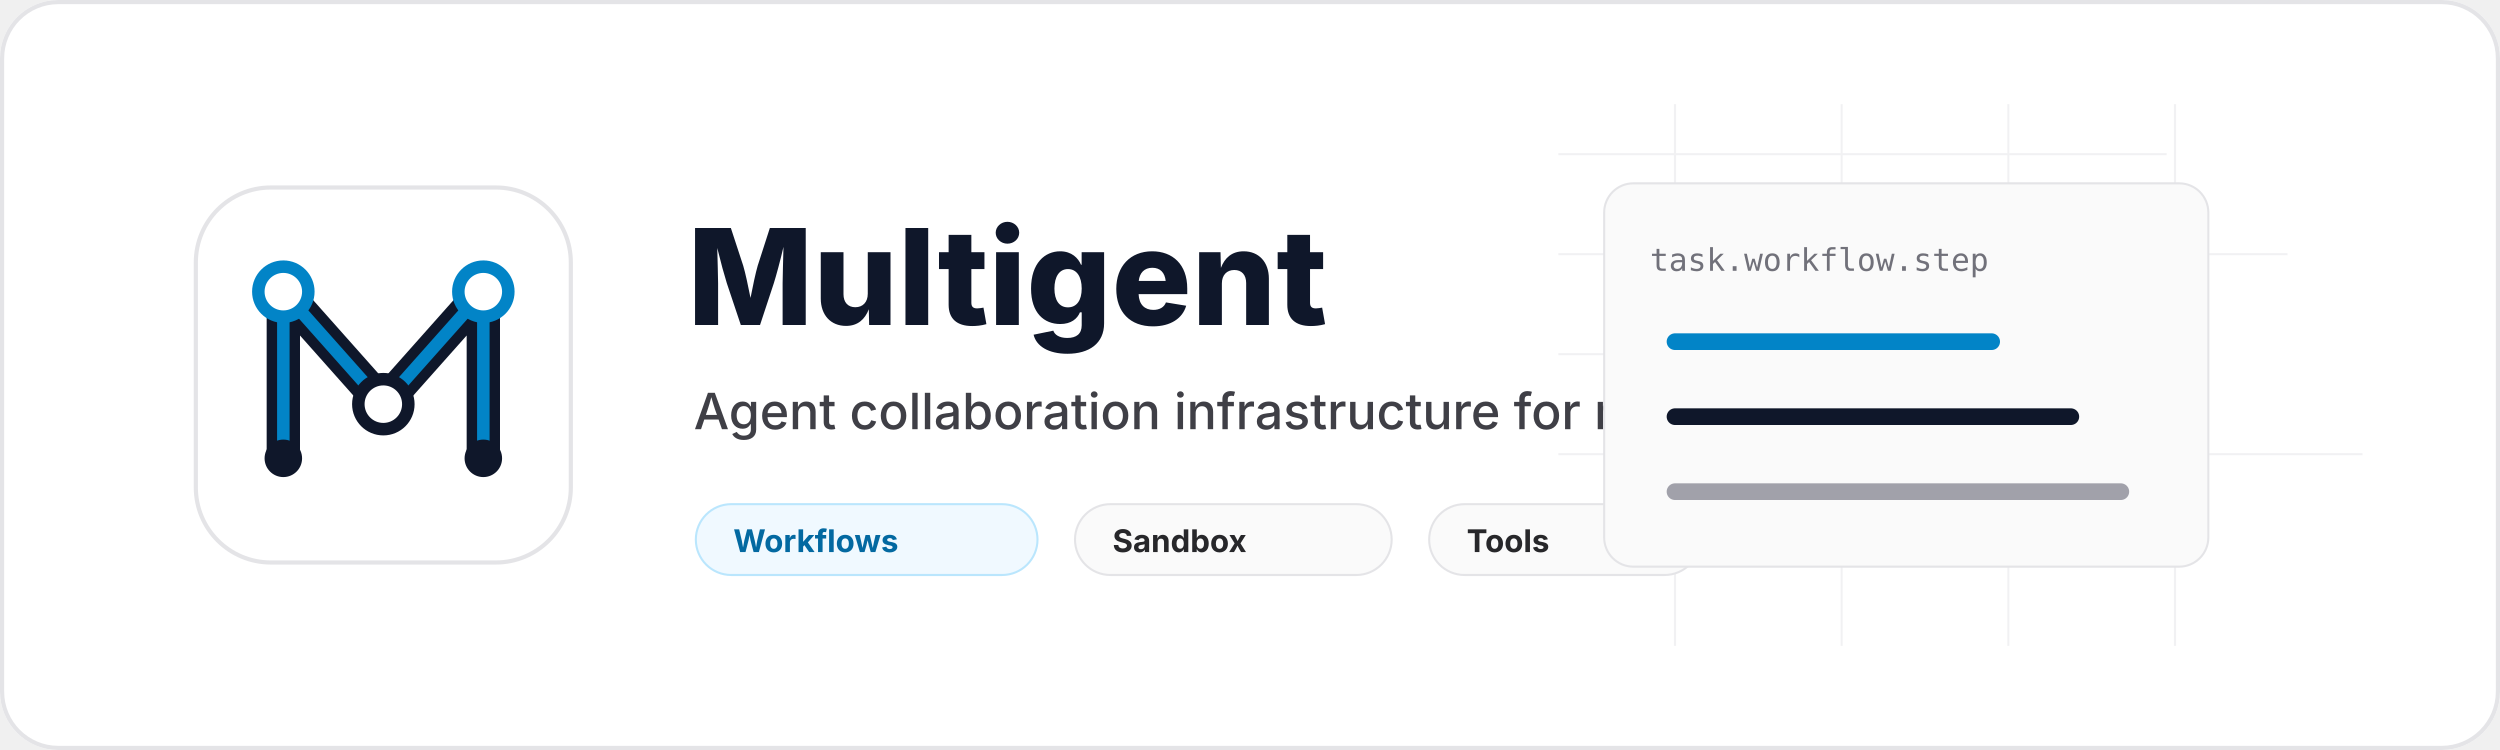
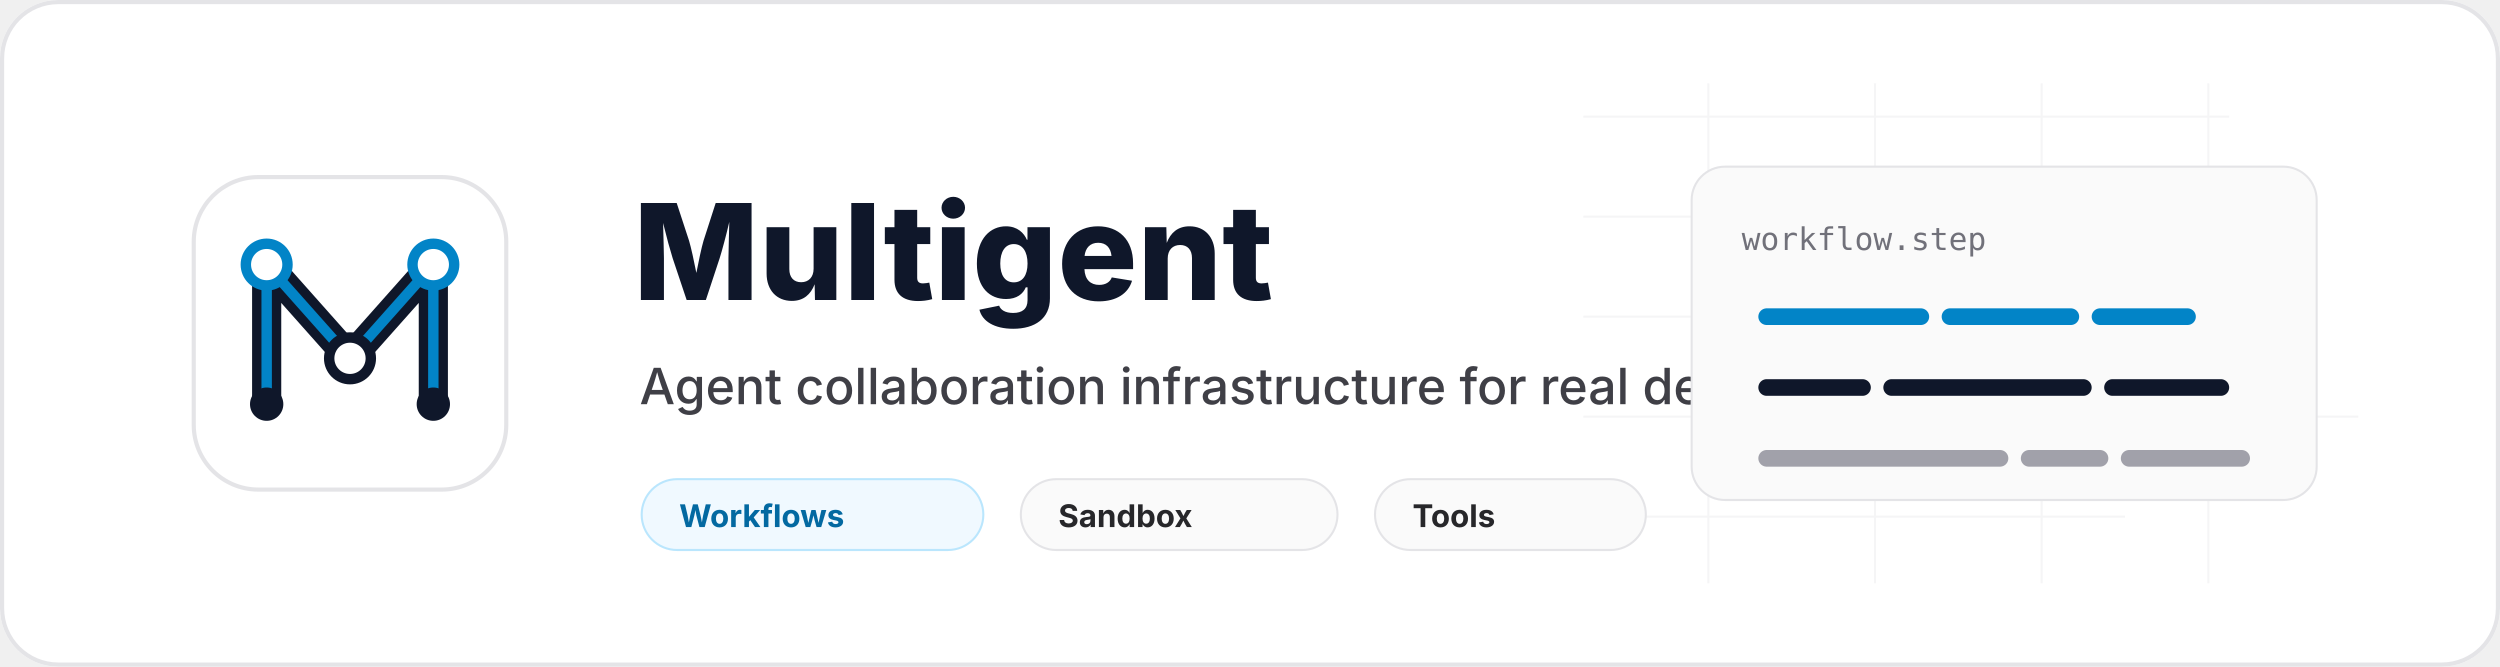
- <svg xmlns="http://www.w3.org/2000/svg" width="1200" height="360" viewBox="0 0 1200 360" role="img" aria-labelledby="title desc">
-   <rect width="1200" height="360" rx="28" fill="#ffffff" />
-   <rect x="1" y="1" width="1198" height="358" rx="27" fill="none" stroke="#e4e4e7" stroke-width="2" />
-   <g opacity="0.5" stroke="#e4e4e7" stroke-width="1">
-     <path d="M748 74h292M748 122h350M748 170h306M748 218h386M748 266h254" />
-     <path d="M804 50v260M884 50v260M964 50v260M1044 50v260" />
+ <svg xmlns="http://www.w3.org/2000/svg" width="1200" height="320" viewBox="0 0 1200 320" role="img" aria-labelledby="title desc">
+   <rect width="1200" height="320" rx="28" fill="#ffffff" />
+   <rect x="1" y="1" width="1198" height="318" rx="27" fill="none" stroke="#e4e4e7" stroke-width="2" />
+   <g opacity="0.38" stroke="#e4e4e7" stroke-width="1">
+     <path d="M760 56h310M760 104h352M760 152h292M760 200h372M760 248h260" />
+     <path d="M820 40v240M900 40v240M980 40v240M1060 40v240" />
  </g>
-   <g transform="translate(88 84)">
-     <rect width="192" height="192" rx="42" fill="#ffffff" />
-     <rect x="6" y="6" width="180" height="180" rx="36" fill="none" stroke="#e4e4e7" stroke-width="2" />
-     <path d="M48 136V56l48 54 48-54v80" fill="none" stroke="#0f172a" stroke-width="16" stroke-linecap="round" stroke-linejoin="round" />
-     <path d="M48 136V56l48 54 48-54v80" fill="none" stroke="#0284c7" stroke-width="6" stroke-linecap="round" stroke-linejoin="round" />
-     <circle cx="48" cy="56" r="12" fill="#ffffff" stroke="#0284c7" stroke-width="6" />
-     <circle cx="96" cy="110" r="12" fill="#ffffff" stroke="#0f172a" stroke-width="6" />
-     <circle cx="144" cy="56" r="12" fill="#ffffff" stroke="#0284c7" stroke-width="6" />
-     <circle cx="48" cy="136" r="9" fill="#0f172a" />
-     <circle cx="144" cy="136" r="9" fill="#0f172a" />
+   <g transform="translate(88 80)">
+     <rect width="160" height="160" rx="36" fill="#ffffff" />
+     <rect x="5" y="5" width="150" height="150" rx="31" fill="none" stroke="#e4e4e7" stroke-width="2" />
+     <path d="M40 114V47l40 45 40-45v67" fill="none" stroke="#0f172a" stroke-width="14" stroke-linecap="round" stroke-linejoin="round" />
+     <path d="M40 114V47l40 45 40-45v67" fill="none" stroke="#0284c7" stroke-width="5" stroke-linecap="round" stroke-linejoin="round" />
+     <circle cx="40" cy="47" r="10" fill="#ffffff" stroke="#0284c7" stroke-width="5" />
+     <circle cx="80" cy="92" r="10" fill="#ffffff" stroke="#0f172a" stroke-width="5" />
+     <circle cx="120" cy="47" r="10" fill="#ffffff" stroke="#0284c7" stroke-width="5" />
+     <circle cx="40" cy="114" r="8" fill="#0f172a" />
+     <circle cx="120" cy="114" r="8" fill="#0f172a" />
  </g>
-   <g transform="translate(330 94)">
+   <g transform="translate(304 82)">
    <text x="0" y="62" font-family="Inter, ui-sans-serif, system-ui, -apple-system, BlinkMacSystemFont, Segoe UI, sans-serif" font-size="64" font-weight="760" fill="#0f172a" letter-spacing="0">Multigent</text>
    <text x="3" y="112" font-family="Inter, ui-sans-serif, system-ui, -apple-system, BlinkMacSystemFont, Segoe UI, sans-serif" font-size="24" font-weight="500" fill="#3f3f46" letter-spacing="0">Agent collaboration infrastructure for real delivery.</text>
    <g transform="translate(4 148)">
      <rect x="0" y="0" width="164" height="34" rx="17" fill="#f0f9ff" stroke="#bae6fd" />
      <text x="18" y="23" font-family="Inter, ui-sans-serif, system-ui" font-size="15" font-weight="650" fill="#0369a1">Workflows</text>
      <rect x="182" y="0" width="152" height="34" rx="17" fill="#fafafa" stroke="#e4e4e7" />
      <text x="200" y="23" font-family="Inter, ui-sans-serif, system-ui" font-size="15" font-weight="650" fill="#27272a">Sandbox</text>
      <rect x="352" y="0" width="130" height="34" rx="17" fill="#fafafa" stroke="#e4e4e7" />
      <text x="370" y="23" font-family="Inter, ui-sans-serif, system-ui" font-size="15" font-weight="650" fill="#27272a">Tools</text>
    </g>
  </g>
-   <g transform="translate(770 88)">
-     <rect width="290" height="184" rx="14" fill="#fafafa" stroke="#e4e4e7" />
-     <text x="22" y="42" font-family="ui-monospace, SFMono-Regular, Menlo, monospace" font-size="15" fill="#71717a">task.workflow.step</text>
-     <path d="M34 76h74M108 76l18 0M126 76h60" stroke="#0284c7" stroke-width="8" stroke-linecap="round" />
-     <path d="M34 112h46M80 112h92M172 112h52" stroke="#0f172a" stroke-width="8" stroke-linecap="round" />
-     <path d="M34 148h112M146 148h32M178 148h70" stroke="#a1a1aa" stroke-width="8" stroke-linecap="round" />
+   <g transform="translate(812 80)">
+     <rect width="300" height="160" rx="16" fill="#fafafa" stroke="#e4e4e7" />
+     <text x="24" y="40" font-family="ui-monospace, SFMono-Regular, Menlo, monospace" font-size="15" fill="#71717a">workflow.step</text>
+     <path d="M36 72h74M124 72h58M196 72h42" stroke="#0284c7" stroke-width="8" stroke-linecap="round" />
+     <path d="M36 106h46M96 106h92M202 106h52" stroke="#0f172a" stroke-width="8" stroke-linecap="round" />
+     <path d="M36 140h112M162 140h34M210 140h54" stroke="#a1a1aa" stroke-width="8" stroke-linecap="round" />
  </g>
</svg>
